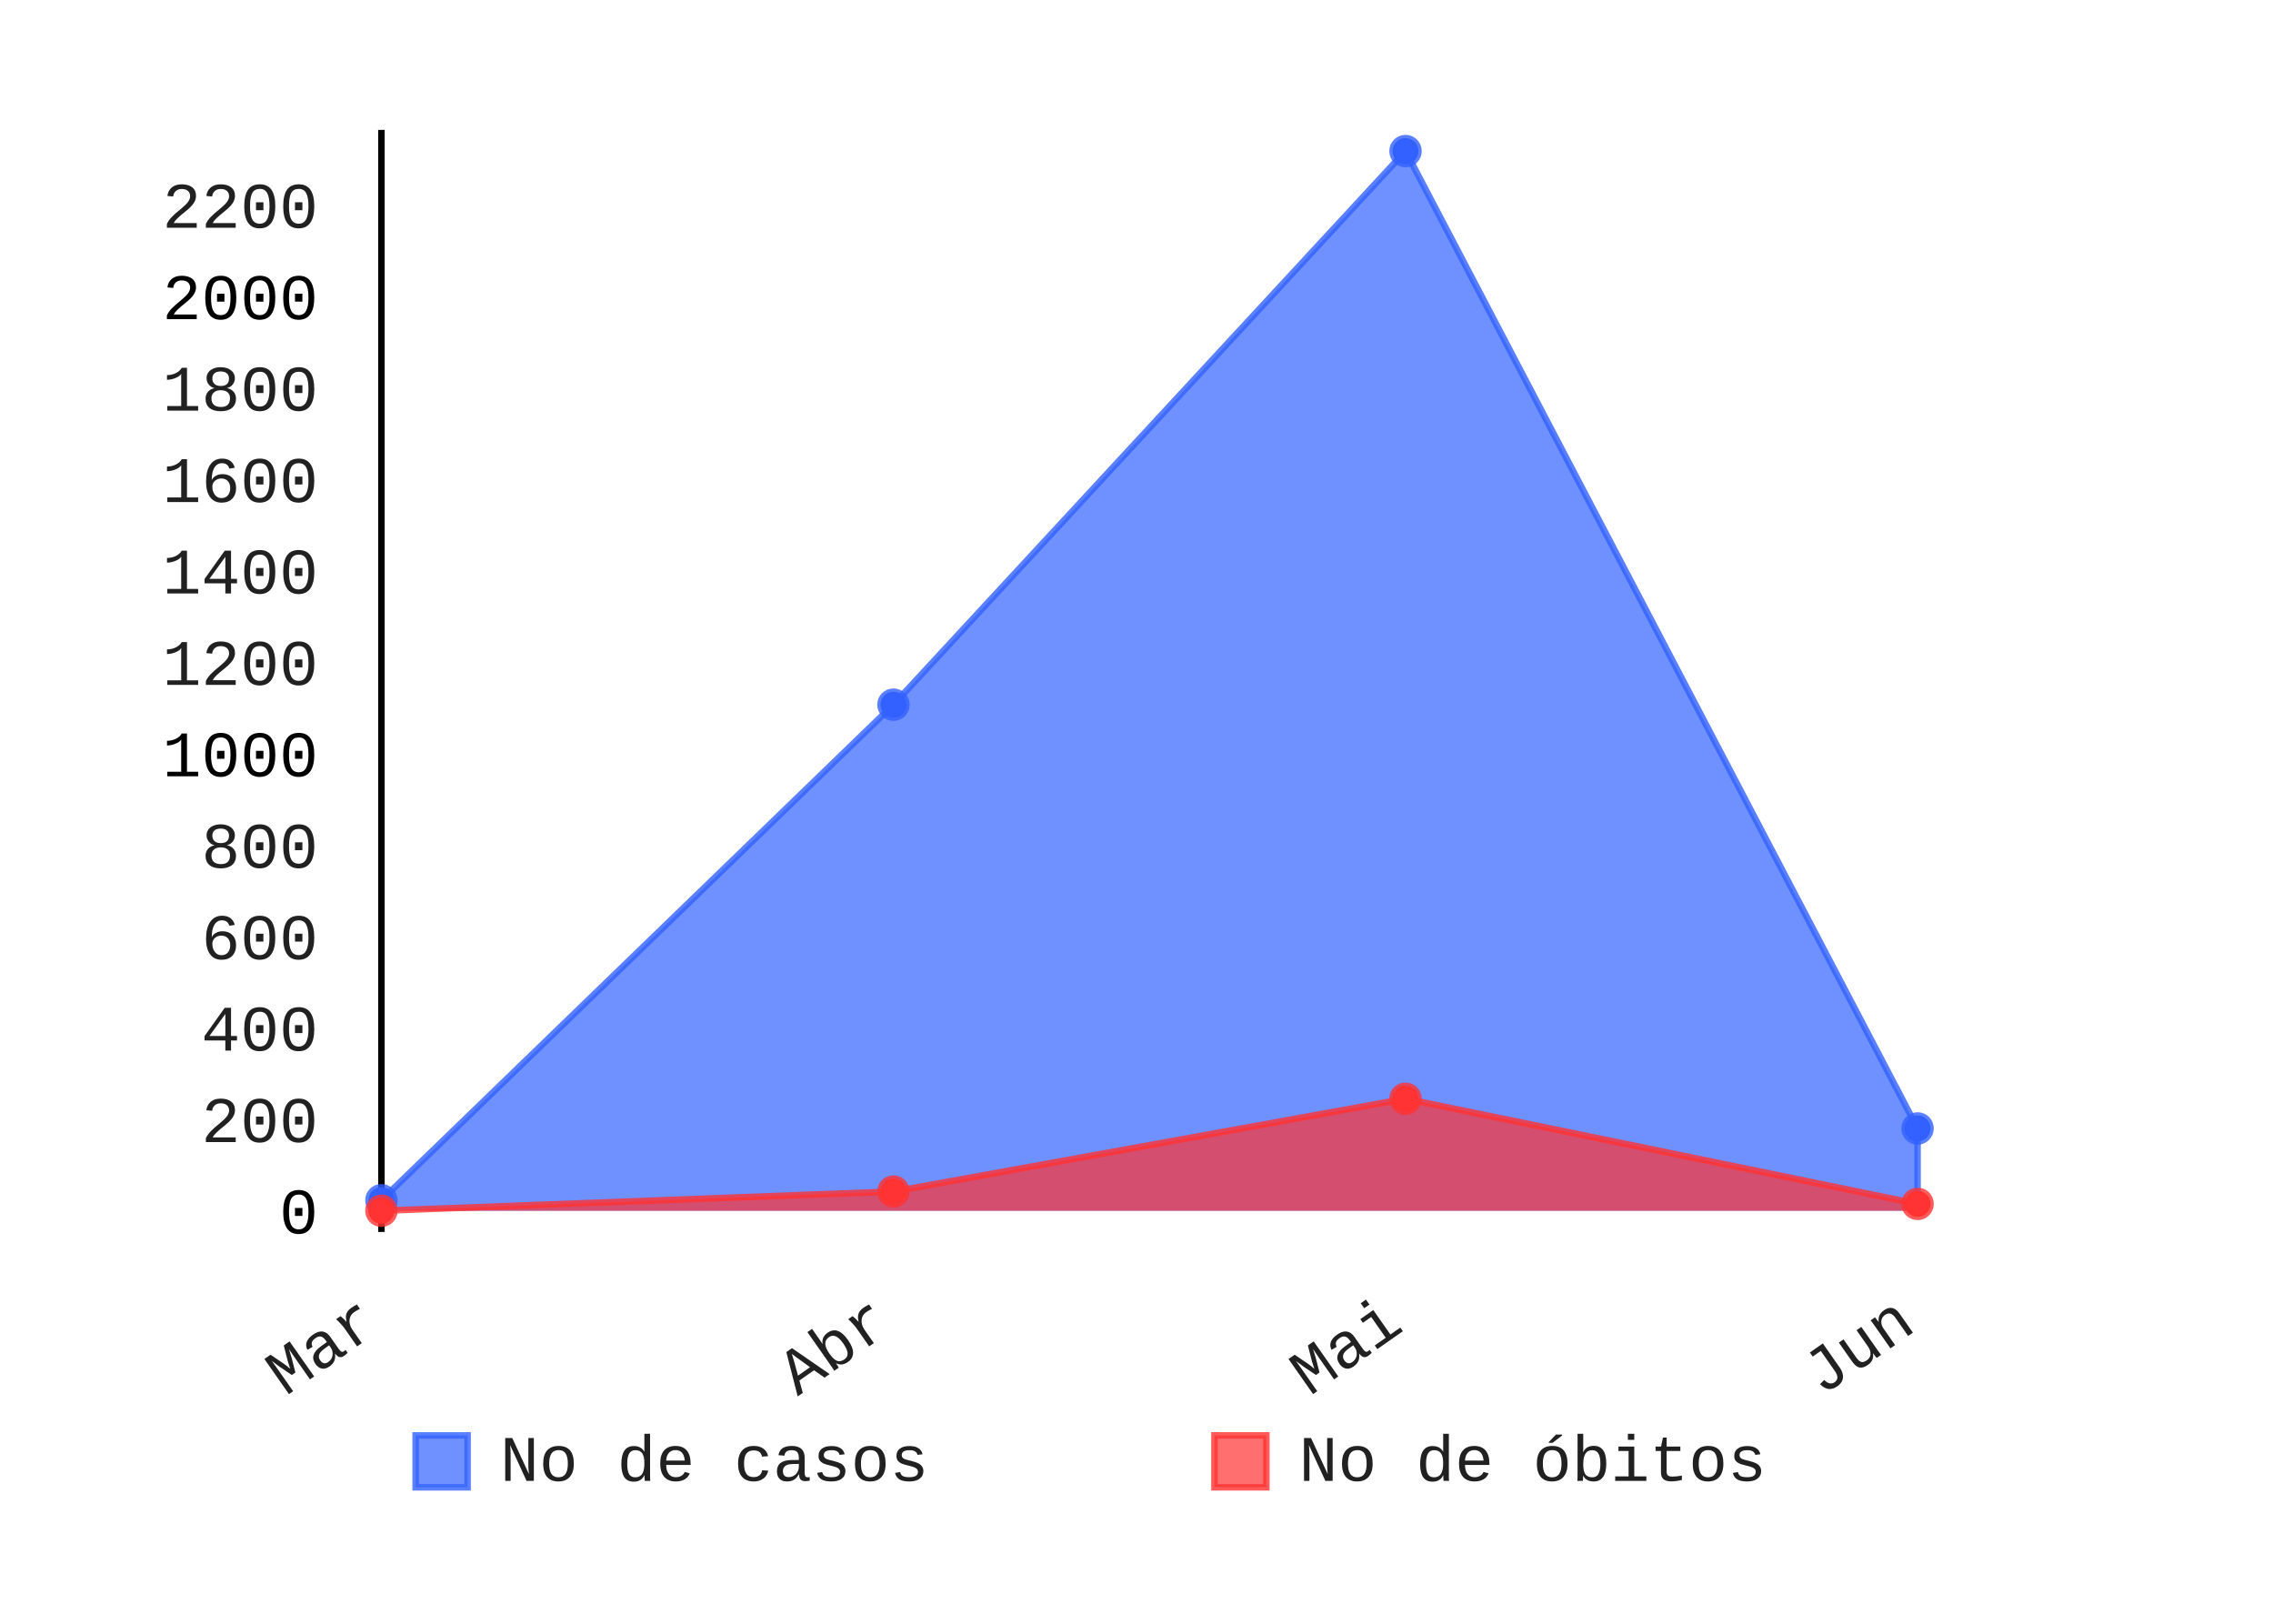
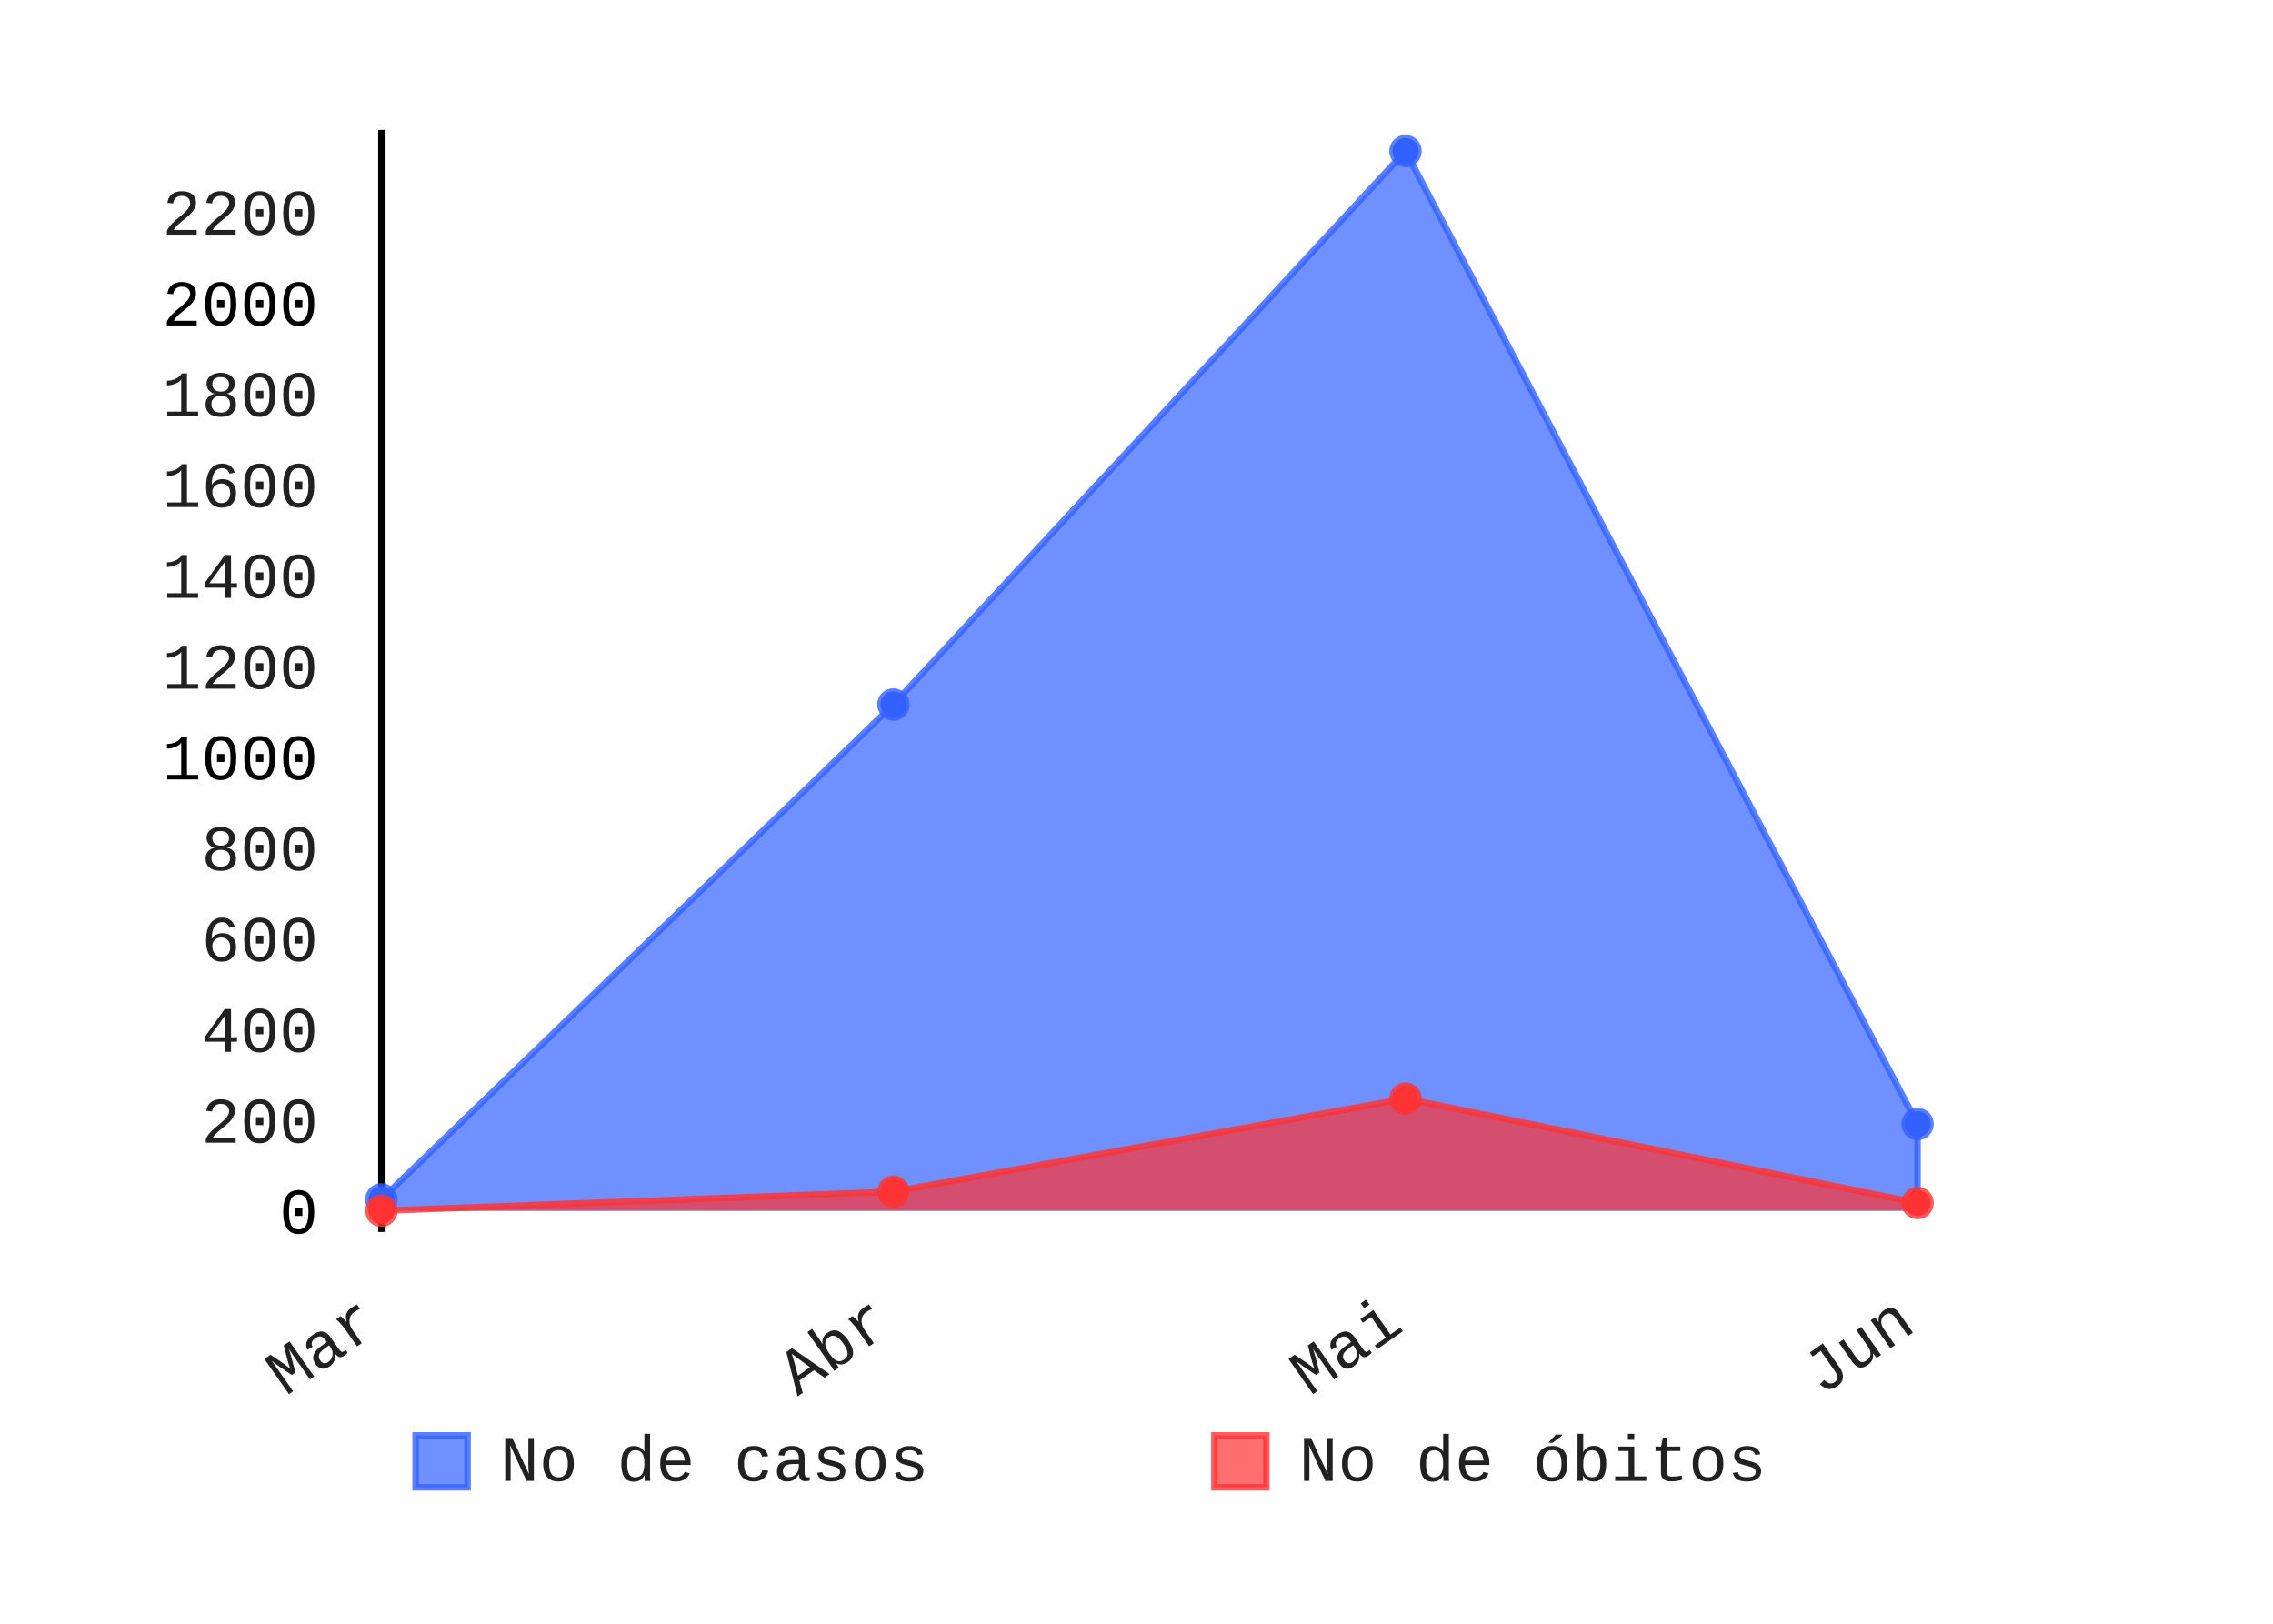
- <svg xmlns="http://www.w3.org/2000/svg" class="pygal-chart" height="250" id="chart-5c25af61-0280-4729-9304-3c60a1867b04" viewBox="0 0 350 250" width="350">
+ <svg xmlns="http://www.w3.org/2000/svg" class="pygal-chart" height="250" id="chart-774d74d9-bb41-4094-83f1-5674c7d6e5c5" viewBox="0 0 350 250" width="350">
  <defs>
-     <style type="text/css">#chart-5c25af61-0280-4729-9304-3c60a1867b04{-webkit-user-select:none;-webkit-font-smoothing:antialiased;font-family:Consolas,"Liberation Mono",Menlo,Courier,monospace}#chart-5c25af61-0280-4729-9304-3c60a1867b04 .title{font-family:Consolas,"Liberation Mono",Menlo,Courier,monospace;font-size:8px}#chart-5c25af61-0280-4729-9304-3c60a1867b04 .legends .legend text{font-family:Consolas,"Liberation Mono",Menlo,Courier,monospace;font-size:10px}#chart-5c25af61-0280-4729-9304-3c60a1867b04 .axis text{font-family:Consolas,"Liberation Mono",Menlo,Courier,monospace;font-size:10px}#chart-5c25af61-0280-4729-9304-3c60a1867b04 .axis text.major{font-family:Consolas,"Liberation Mono",Menlo,Courier,monospace;font-size:10px}#chart-5c25af61-0280-4729-9304-3c60a1867b04 .text-overlay text.value{font-family:Consolas,"Liberation Mono",Menlo,Courier,monospace;font-size:16px}#chart-5c25af61-0280-4729-9304-3c60a1867b04 .text-overlay text.label{font-family:Consolas,"Liberation Mono",Menlo,Courier,monospace;font-size:10px}#chart-5c25af61-0280-4729-9304-3c60a1867b04 .tooltip{font-family:Consolas,"Liberation Mono",Menlo,Courier,monospace;font-size:12px}#chart-5c25af61-0280-4729-9304-3c60a1867b04 text.no_data{font-family:Consolas,"Liberation Mono",Menlo,Courier,monospace;font-size:64px}
- #chart-5c25af61-0280-4729-9304-3c60a1867b04{background-color:transparent}#chart-5c25af61-0280-4729-9304-3c60a1867b04 path,#chart-5c25af61-0280-4729-9304-3c60a1867b04 line,#chart-5c25af61-0280-4729-9304-3c60a1867b04 rect,#chart-5c25af61-0280-4729-9304-3c60a1867b04 circle{-webkit-transition:150ms;-moz-transition:150ms;transition:150ms}#chart-5c25af61-0280-4729-9304-3c60a1867b04 .graph &gt; .background{fill:transparent}#chart-5c25af61-0280-4729-9304-3c60a1867b04 .plot &gt; .background{fill:rgba(255,255,255,1)}#chart-5c25af61-0280-4729-9304-3c60a1867b04 .graph{fill:rgba(0,0,0,.87)}#chart-5c25af61-0280-4729-9304-3c60a1867b04 text.no_data{fill:rgba(0,0,0,1)}#chart-5c25af61-0280-4729-9304-3c60a1867b04 .title{fill:rgba(0,0,0,1)}#chart-5c25af61-0280-4729-9304-3c60a1867b04 .legends .legend text{fill:rgba(0,0,0,.87)}#chart-5c25af61-0280-4729-9304-3c60a1867b04 .legends .legend:hover text{fill:rgba(0,0,0,1)}#chart-5c25af61-0280-4729-9304-3c60a1867b04 .axis .line{stroke:rgba(0,0,0,1)}#chart-5c25af61-0280-4729-9304-3c60a1867b04 .axis .guide.line{stroke:rgba(0,0,0,.54)}#chart-5c25af61-0280-4729-9304-3c60a1867b04 .axis .major.line{stroke:rgba(0,0,0,.87)}#chart-5c25af61-0280-4729-9304-3c60a1867b04 .axis text.major{fill:rgba(0,0,0,1)}#chart-5c25af61-0280-4729-9304-3c60a1867b04 .axis.y .guides:hover .guide.line,#chart-5c25af61-0280-4729-9304-3c60a1867b04 .line-graph .axis.x .guides:hover .guide.line,#chart-5c25af61-0280-4729-9304-3c60a1867b04 .stackedline-graph .axis.x .guides:hover .guide.line,#chart-5c25af61-0280-4729-9304-3c60a1867b04 .xy-graph .axis.x .guides:hover .guide.line{stroke:rgba(0,0,0,1)}#chart-5c25af61-0280-4729-9304-3c60a1867b04 .axis .guides:hover text{fill:rgba(0,0,0,1)}#chart-5c25af61-0280-4729-9304-3c60a1867b04 .reactive{fill-opacity:.7;stroke-opacity:.8}#chart-5c25af61-0280-4729-9304-3c60a1867b04 .ci{stroke:rgba(0,0,0,.87)}#chart-5c25af61-0280-4729-9304-3c60a1867b04 .reactive.active,#chart-5c25af61-0280-4729-9304-3c60a1867b04 .active .reactive{fill-opacity:.8;stroke-opacity:.9;stroke-width:4}#chart-5c25af61-0280-4729-9304-3c60a1867b04 .ci .reactive.active{stroke-width:1.5}#chart-5c25af61-0280-4729-9304-3c60a1867b04 .series text{fill:rgba(0,0,0,1)}#chart-5c25af61-0280-4729-9304-3c60a1867b04 .tooltip rect{fill:rgba(255,255,255,1);stroke:rgba(0,0,0,1);-webkit-transition:opacity 150ms;-moz-transition:opacity 150ms;transition:opacity 150ms}#chart-5c25af61-0280-4729-9304-3c60a1867b04 .tooltip .label{fill:rgba(0,0,0,.87)}#chart-5c25af61-0280-4729-9304-3c60a1867b04 .tooltip .label{fill:rgba(0,0,0,.87)}#chart-5c25af61-0280-4729-9304-3c60a1867b04 .tooltip .legend{font-size:.8em;fill:rgba(0,0,0,.54)}#chart-5c25af61-0280-4729-9304-3c60a1867b04 .tooltip .x_label{font-size:.6em;fill:rgba(0,0,0,1)}#chart-5c25af61-0280-4729-9304-3c60a1867b04 .tooltip .xlink{font-size:.5em;text-decoration:underline}#chart-5c25af61-0280-4729-9304-3c60a1867b04 .tooltip .value{font-size:1.5em}#chart-5c25af61-0280-4729-9304-3c60a1867b04 .bound{font-size:.5em}#chart-5c25af61-0280-4729-9304-3c60a1867b04 .max-value{font-size:.75em;fill:rgba(0,0,0,.54)}#chart-5c25af61-0280-4729-9304-3c60a1867b04 .map-element{fill:rgba(255,255,255,1);stroke:rgba(0,0,0,.54) !important}#chart-5c25af61-0280-4729-9304-3c60a1867b04 .map-element .reactive{fill-opacity:inherit;stroke-opacity:inherit}#chart-5c25af61-0280-4729-9304-3c60a1867b04 .color-0,#chart-5c25af61-0280-4729-9304-3c60a1867b04 .color-0 a:visited{stroke:#3361FF;fill:#3361FF}#chart-5c25af61-0280-4729-9304-3c60a1867b04 .color-1,#chart-5c25af61-0280-4729-9304-3c60a1867b04 .color-1 a:visited{stroke:#FF3333;fill:#FF3333}#chart-5c25af61-0280-4729-9304-3c60a1867b04 .text-overlay .color-0 text{fill:black}#chart-5c25af61-0280-4729-9304-3c60a1867b04 .text-overlay .color-1 text{fill:black}
- #chart-5c25af61-0280-4729-9304-3c60a1867b04 text.no_data{text-anchor:middle}#chart-5c25af61-0280-4729-9304-3c60a1867b04 .guide.line{fill:none}#chart-5c25af61-0280-4729-9304-3c60a1867b04 .centered{text-anchor:middle}#chart-5c25af61-0280-4729-9304-3c60a1867b04 .title{text-anchor:middle}#chart-5c25af61-0280-4729-9304-3c60a1867b04 .legends .legend text{fill-opacity:1}#chart-5c25af61-0280-4729-9304-3c60a1867b04 .axis.x text{text-anchor:middle}#chart-5c25af61-0280-4729-9304-3c60a1867b04 .axis.x:not(.web) text[transform]{text-anchor:start}#chart-5c25af61-0280-4729-9304-3c60a1867b04 .axis.x:not(.web) text[transform].backwards{text-anchor:end}#chart-5c25af61-0280-4729-9304-3c60a1867b04 .axis.y text{text-anchor:end}#chart-5c25af61-0280-4729-9304-3c60a1867b04 .axis.y text[transform].backwards{text-anchor:start}#chart-5c25af61-0280-4729-9304-3c60a1867b04 .axis.y2 text{text-anchor:start}#chart-5c25af61-0280-4729-9304-3c60a1867b04 .axis.y2 text[transform].backwards{text-anchor:end}#chart-5c25af61-0280-4729-9304-3c60a1867b04 .axis .guide.line{stroke-dasharray:4,4}#chart-5c25af61-0280-4729-9304-3c60a1867b04 .axis .major.guide.line{stroke-dasharray:6,6}#chart-5c25af61-0280-4729-9304-3c60a1867b04 .horizontal .axis.y .guide.line,#chart-5c25af61-0280-4729-9304-3c60a1867b04 .horizontal .axis.y2 .guide.line,#chart-5c25af61-0280-4729-9304-3c60a1867b04 .vertical .axis.x .guide.line{opacity:0}#chart-5c25af61-0280-4729-9304-3c60a1867b04 .horizontal .axis.always_show .guide.line,#chart-5c25af61-0280-4729-9304-3c60a1867b04 .vertical .axis.always_show .guide.line{opacity:1 !important}#chart-5c25af61-0280-4729-9304-3c60a1867b04 .axis.y .guides:hover .guide.line,#chart-5c25af61-0280-4729-9304-3c60a1867b04 .axis.y2 .guides:hover .guide.line,#chart-5c25af61-0280-4729-9304-3c60a1867b04 .axis.x .guides:hover .guide.line{opacity:1}#chart-5c25af61-0280-4729-9304-3c60a1867b04 .axis .guides:hover text{opacity:1}#chart-5c25af61-0280-4729-9304-3c60a1867b04 .nofill{fill:none}#chart-5c25af61-0280-4729-9304-3c60a1867b04 .subtle-fill{fill-opacity:.2}#chart-5c25af61-0280-4729-9304-3c60a1867b04 .dot{stroke-width:1px;fill-opacity:1}#chart-5c25af61-0280-4729-9304-3c60a1867b04 .dot.active{stroke-width:5px}#chart-5c25af61-0280-4729-9304-3c60a1867b04 .dot.negative{fill:transparent}#chart-5c25af61-0280-4729-9304-3c60a1867b04 text,#chart-5c25af61-0280-4729-9304-3c60a1867b04 tspan{stroke:none !important}#chart-5c25af61-0280-4729-9304-3c60a1867b04 .series text.active{opacity:1}#chart-5c25af61-0280-4729-9304-3c60a1867b04 .tooltip rect{fill-opacity:.95;stroke-width:.5}#chart-5c25af61-0280-4729-9304-3c60a1867b04 .tooltip text{fill-opacity:1}#chart-5c25af61-0280-4729-9304-3c60a1867b04 .showable{visibility:hidden}#chart-5c25af61-0280-4729-9304-3c60a1867b04 .showable.shown{visibility:visible}#chart-5c25af61-0280-4729-9304-3c60a1867b04 .gauge-background{fill:rgba(229,229,229,1);stroke:none}#chart-5c25af61-0280-4729-9304-3c60a1867b04 .bg-lines{stroke:transparent;stroke-width:2px}</style>
+     <style type="text/css">#chart-774d74d9-bb41-4094-83f1-5674c7d6e5c5{-webkit-user-select:none;-webkit-font-smoothing:antialiased;font-family:Consolas,"Liberation Mono",Menlo,Courier,monospace}#chart-774d74d9-bb41-4094-83f1-5674c7d6e5c5 .title{font-family:Consolas,"Liberation Mono",Menlo,Courier,monospace;font-size:8px}#chart-774d74d9-bb41-4094-83f1-5674c7d6e5c5 .legends .legend text{font-family:Consolas,"Liberation Mono",Menlo,Courier,monospace;font-size:10px}#chart-774d74d9-bb41-4094-83f1-5674c7d6e5c5 .axis text{font-family:Consolas,"Liberation Mono",Menlo,Courier,monospace;font-size:10px}#chart-774d74d9-bb41-4094-83f1-5674c7d6e5c5 .axis text.major{font-family:Consolas,"Liberation Mono",Menlo,Courier,monospace;font-size:10px}#chart-774d74d9-bb41-4094-83f1-5674c7d6e5c5 .text-overlay text.value{font-family:Consolas,"Liberation Mono",Menlo,Courier,monospace;font-size:16px}#chart-774d74d9-bb41-4094-83f1-5674c7d6e5c5 .text-overlay text.label{font-family:Consolas,"Liberation Mono",Menlo,Courier,monospace;font-size:10px}#chart-774d74d9-bb41-4094-83f1-5674c7d6e5c5 .tooltip{font-family:Consolas,"Liberation Mono",Menlo,Courier,monospace;font-size:12px}#chart-774d74d9-bb41-4094-83f1-5674c7d6e5c5 text.no_data{font-family:Consolas,"Liberation Mono",Menlo,Courier,monospace;font-size:64px}
+ #chart-774d74d9-bb41-4094-83f1-5674c7d6e5c5{background-color:transparent}#chart-774d74d9-bb41-4094-83f1-5674c7d6e5c5 path,#chart-774d74d9-bb41-4094-83f1-5674c7d6e5c5 line,#chart-774d74d9-bb41-4094-83f1-5674c7d6e5c5 rect,#chart-774d74d9-bb41-4094-83f1-5674c7d6e5c5 circle{-webkit-transition:150ms;-moz-transition:150ms;transition:150ms}#chart-774d74d9-bb41-4094-83f1-5674c7d6e5c5 .graph &gt; .background{fill:transparent}#chart-774d74d9-bb41-4094-83f1-5674c7d6e5c5 .plot &gt; .background{fill:rgba(255,255,255,1)}#chart-774d74d9-bb41-4094-83f1-5674c7d6e5c5 .graph{fill:rgba(0,0,0,.87)}#chart-774d74d9-bb41-4094-83f1-5674c7d6e5c5 text.no_data{fill:rgba(0,0,0,1)}#chart-774d74d9-bb41-4094-83f1-5674c7d6e5c5 .title{fill:rgba(0,0,0,1)}#chart-774d74d9-bb41-4094-83f1-5674c7d6e5c5 .legends .legend text{fill:rgba(0,0,0,.87)}#chart-774d74d9-bb41-4094-83f1-5674c7d6e5c5 .legends .legend:hover text{fill:rgba(0,0,0,1)}#chart-774d74d9-bb41-4094-83f1-5674c7d6e5c5 .axis .line{stroke:rgba(0,0,0,1)}#chart-774d74d9-bb41-4094-83f1-5674c7d6e5c5 .axis .guide.line{stroke:rgba(0,0,0,.54)}#chart-774d74d9-bb41-4094-83f1-5674c7d6e5c5 .axis .major.line{stroke:rgba(0,0,0,.87)}#chart-774d74d9-bb41-4094-83f1-5674c7d6e5c5 .axis text.major{fill:rgba(0,0,0,1)}#chart-774d74d9-bb41-4094-83f1-5674c7d6e5c5 .axis.y .guides:hover .guide.line,#chart-774d74d9-bb41-4094-83f1-5674c7d6e5c5 .line-graph .axis.x .guides:hover .guide.line,#chart-774d74d9-bb41-4094-83f1-5674c7d6e5c5 .stackedline-graph .axis.x .guides:hover .guide.line,#chart-774d74d9-bb41-4094-83f1-5674c7d6e5c5 .xy-graph .axis.x .guides:hover .guide.line{stroke:rgba(0,0,0,1)}#chart-774d74d9-bb41-4094-83f1-5674c7d6e5c5 .axis .guides:hover text{fill:rgba(0,0,0,1)}#chart-774d74d9-bb41-4094-83f1-5674c7d6e5c5 .reactive{fill-opacity:.7;stroke-opacity:.8}#chart-774d74d9-bb41-4094-83f1-5674c7d6e5c5 .ci{stroke:rgba(0,0,0,.87)}#chart-774d74d9-bb41-4094-83f1-5674c7d6e5c5 .reactive.active,#chart-774d74d9-bb41-4094-83f1-5674c7d6e5c5 .active .reactive{fill-opacity:.8;stroke-opacity:.9;stroke-width:4}#chart-774d74d9-bb41-4094-83f1-5674c7d6e5c5 .ci .reactive.active{stroke-width:1.5}#chart-774d74d9-bb41-4094-83f1-5674c7d6e5c5 .series text{fill:rgba(0,0,0,1)}#chart-774d74d9-bb41-4094-83f1-5674c7d6e5c5 .tooltip rect{fill:rgba(255,255,255,1);stroke:rgba(0,0,0,1);-webkit-transition:opacity 150ms;-moz-transition:opacity 150ms;transition:opacity 150ms}#chart-774d74d9-bb41-4094-83f1-5674c7d6e5c5 .tooltip .label{fill:rgba(0,0,0,.87)}#chart-774d74d9-bb41-4094-83f1-5674c7d6e5c5 .tooltip .label{fill:rgba(0,0,0,.87)}#chart-774d74d9-bb41-4094-83f1-5674c7d6e5c5 .tooltip .legend{font-size:.8em;fill:rgba(0,0,0,.54)}#chart-774d74d9-bb41-4094-83f1-5674c7d6e5c5 .tooltip .x_label{font-size:.6em;fill:rgba(0,0,0,1)}#chart-774d74d9-bb41-4094-83f1-5674c7d6e5c5 .tooltip .xlink{font-size:.5em;text-decoration:underline}#chart-774d74d9-bb41-4094-83f1-5674c7d6e5c5 .tooltip .value{font-size:1.5em}#chart-774d74d9-bb41-4094-83f1-5674c7d6e5c5 .bound{font-size:.5em}#chart-774d74d9-bb41-4094-83f1-5674c7d6e5c5 .max-value{font-size:.75em;fill:rgba(0,0,0,.54)}#chart-774d74d9-bb41-4094-83f1-5674c7d6e5c5 .map-element{fill:rgba(255,255,255,1);stroke:rgba(0,0,0,.54) !important}#chart-774d74d9-bb41-4094-83f1-5674c7d6e5c5 .map-element .reactive{fill-opacity:inherit;stroke-opacity:inherit}#chart-774d74d9-bb41-4094-83f1-5674c7d6e5c5 .color-0,#chart-774d74d9-bb41-4094-83f1-5674c7d6e5c5 .color-0 a:visited{stroke:#3361FF;fill:#3361FF}#chart-774d74d9-bb41-4094-83f1-5674c7d6e5c5 .color-1,#chart-774d74d9-bb41-4094-83f1-5674c7d6e5c5 .color-1 a:visited{stroke:#FF3333;fill:#FF3333}#chart-774d74d9-bb41-4094-83f1-5674c7d6e5c5 .text-overlay .color-0 text{fill:black}#chart-774d74d9-bb41-4094-83f1-5674c7d6e5c5 .text-overlay .color-1 text{fill:black}
+ #chart-774d74d9-bb41-4094-83f1-5674c7d6e5c5 text.no_data{text-anchor:middle}#chart-774d74d9-bb41-4094-83f1-5674c7d6e5c5 .guide.line{fill:none}#chart-774d74d9-bb41-4094-83f1-5674c7d6e5c5 .centered{text-anchor:middle}#chart-774d74d9-bb41-4094-83f1-5674c7d6e5c5 .title{text-anchor:middle}#chart-774d74d9-bb41-4094-83f1-5674c7d6e5c5 .legends .legend text{fill-opacity:1}#chart-774d74d9-bb41-4094-83f1-5674c7d6e5c5 .axis.x text{text-anchor:middle}#chart-774d74d9-bb41-4094-83f1-5674c7d6e5c5 .axis.x:not(.web) text[transform]{text-anchor:start}#chart-774d74d9-bb41-4094-83f1-5674c7d6e5c5 .axis.x:not(.web) text[transform].backwards{text-anchor:end}#chart-774d74d9-bb41-4094-83f1-5674c7d6e5c5 .axis.y text{text-anchor:end}#chart-774d74d9-bb41-4094-83f1-5674c7d6e5c5 .axis.y text[transform].backwards{text-anchor:start}#chart-774d74d9-bb41-4094-83f1-5674c7d6e5c5 .axis.y2 text{text-anchor:start}#chart-774d74d9-bb41-4094-83f1-5674c7d6e5c5 .axis.y2 text[transform].backwards{text-anchor:end}#chart-774d74d9-bb41-4094-83f1-5674c7d6e5c5 .axis .guide.line{stroke-dasharray:4,4}#chart-774d74d9-bb41-4094-83f1-5674c7d6e5c5 .axis .major.guide.line{stroke-dasharray:6,6}#chart-774d74d9-bb41-4094-83f1-5674c7d6e5c5 .horizontal .axis.y .guide.line,#chart-774d74d9-bb41-4094-83f1-5674c7d6e5c5 .horizontal .axis.y2 .guide.line,#chart-774d74d9-bb41-4094-83f1-5674c7d6e5c5 .vertical .axis.x .guide.line{opacity:0}#chart-774d74d9-bb41-4094-83f1-5674c7d6e5c5 .horizontal .axis.always_show .guide.line,#chart-774d74d9-bb41-4094-83f1-5674c7d6e5c5 .vertical .axis.always_show .guide.line{opacity:1 !important}#chart-774d74d9-bb41-4094-83f1-5674c7d6e5c5 .axis.y .guides:hover .guide.line,#chart-774d74d9-bb41-4094-83f1-5674c7d6e5c5 .axis.y2 .guides:hover .guide.line,#chart-774d74d9-bb41-4094-83f1-5674c7d6e5c5 .axis.x .guides:hover .guide.line{opacity:1}#chart-774d74d9-bb41-4094-83f1-5674c7d6e5c5 .axis .guides:hover text{opacity:1}#chart-774d74d9-bb41-4094-83f1-5674c7d6e5c5 .nofill{fill:none}#chart-774d74d9-bb41-4094-83f1-5674c7d6e5c5 .subtle-fill{fill-opacity:.2}#chart-774d74d9-bb41-4094-83f1-5674c7d6e5c5 .dot{stroke-width:1px;fill-opacity:1}#chart-774d74d9-bb41-4094-83f1-5674c7d6e5c5 .dot.active{stroke-width:5px}#chart-774d74d9-bb41-4094-83f1-5674c7d6e5c5 .dot.negative{fill:transparent}#chart-774d74d9-bb41-4094-83f1-5674c7d6e5c5 text,#chart-774d74d9-bb41-4094-83f1-5674c7d6e5c5 tspan{stroke:none !important}#chart-774d74d9-bb41-4094-83f1-5674c7d6e5c5 .series text.active{opacity:1}#chart-774d74d9-bb41-4094-83f1-5674c7d6e5c5 .tooltip rect{fill-opacity:.95;stroke-width:.5}#chart-774d74d9-bb41-4094-83f1-5674c7d6e5c5 .tooltip text{fill-opacity:1}#chart-774d74d9-bb41-4094-83f1-5674c7d6e5c5 .showable{visibility:hidden}#chart-774d74d9-bb41-4094-83f1-5674c7d6e5c5 .showable.shown{visibility:visible}#chart-774d74d9-bb41-4094-83f1-5674c7d6e5c5 .gauge-background{fill:rgba(229,229,229,1);stroke:none}#chart-774d74d9-bb41-4094-83f1-5674c7d6e5c5 .bg-lines{stroke:transparent;stroke-width:2px}</style>
  </defs>
  <g class="graph line-graph vertical">
    <rect class="background" height="250" width="350" x="0" y="0" />
    <g class="plot" transform="translate(54, 20)">
      <rect class="background" height="169.676" width="246.0" x="0" y="0" />
      <g class="axis y">
        <g class="guides">
          <text class="major" x="-5" y="169.913">0</text>
        </g>
        <g class="guides">
-           <text class="" x="-5" y="155.836">200</text>
+           <text class="" x="-5" y="155.932">200</text>
        </g>
        <g class="guides">
-           <text class="" x="-5" y="141.759">400</text>
+           <text class="" x="-5" y="141.952">400</text>
        </g>
        <g class="guides">
-           <text class="" x="-5" y="127.682">600</text>
+           <text class="" x="-5" y="127.972">600</text>
        </g>
        <g class="guides">
-           <text class="" x="-5" y="113.606">800</text>
+           <text class="" x="-5" y="113.992">800</text>
        </g>
        <g class="guides">
-           <text class="major" x="-5" y="99.529">1000</text>
+           <text class="major" x="-5" y="100.011">1000</text>
        </g>
        <g class="guides">
-           <text class="" x="-5" y="85.452">1200</text>
+           <text class="" x="-5" y="86.031">1200</text>
        </g>
        <g class="guides">
-           <text class="" x="-5" y="71.375">1400</text>
+           <text class="" x="-5" y="72.051">1400</text>
        </g>
        <g class="guides">
-           <text class="" x="-5" y="57.299">1600</text>
+           <text class="" x="-5" y="58.071">1600</text>
        </g>
        <g class="guides">
-           <text class="" x="-5" y="43.222">1800</text>
+           <text class="" x="-5" y="44.09">1800</text>
        </g>
        <g class="guides">
-           <text class="major" x="-5" y="29.145">2000</text>
+           <text class="major" x="-5" y="30.11">2000</text>
        </g>
        <g class="guides">
-           <text class="" x="-5" y="15.068">2200</text>
+           <text class="" x="-5" y="16.13">2200</text>
        </g>
      </g>
      <g class="axis x">
        <g class="guides">
          <path class="line" d="M4.731 0 v169.676" />
          <text class="backwards" transform="rotate(325 4.730769 184.6756)" x="4.731" y="184.676">Mar</text>
        </g>
        <g class="guides">
          <path class="guide line" d="M83.577 0 v169.676" />
          <text class="backwards" transform="rotate(325 83.57692 184.6756)" x="83.577" y="184.676">Abr</text>
        </g>
        <g class="guides">
          <path class="guide line" d="M162.423 0 v169.676" />
          <text class="backwards" transform="rotate(325 162.4231 184.6756)" x="162.423" y="184.676">Mai</text>
        </g>
        <g class="guides">
          <path class="guide line" d="M241.269 0 v169.676" />
          <text class="backwards" transform="rotate(325 241.2692 184.6756)" x="241.269" y="184.676">Jun</text>
        </g>
      </g>
      <g class="series serie-0 color-0">
-         <path class="line reactive" d="M4.731 166.413 L4.731 164.794 83.577 88.498 162.423 3.263 241.269 153.744 241.269 166.413" />
+         <path class="line reactive" d="M4.731 166.413 L4.731 164.665 83.577 88.473 162.423 3.263 241.269 153.061 241.269 166.413" />
      </g>
      <g class="series serie-1 color-1">
-         <path class="line reactive" d="M4.731 166.413 L4.731 166.413 83.577 163.457 162.423 149.169 241.269 165.357 241.269 166.413" />
+         <path class="line reactive" d="M4.731 166.413 L4.731 166.413 83.577 163.477 162.423 149.147 241.269 165.224 241.269 166.413" />
      </g>
    </g>
    <g class="titles" />
    <g class="plot overlay" transform="translate(54, 20)">
      <g class="series serie-0 color-0">
        <g class="dots">
-           <circle class="dot reactive tooltip-trigger" cx="4.731" cy="164.794" r="2" />
+           <circle class="dot reactive tooltip-trigger" cx="4.731" cy="164.665" r="2" />
        </g>
        <g class="dots">
-           <circle class="dot reactive tooltip-trigger" cx="83.577" cy="88.498" r="2" />
+           <circle class="dot reactive tooltip-trigger" cx="83.577" cy="88.473" r="2" />
        </g>
        <g class="dots">
          <circle class="dot reactive tooltip-trigger" cx="162.423" cy="3.263" r="2" />
        </g>
        <g class="dots">
-           <circle class="dot reactive tooltip-trigger" cx="241.269" cy="153.744" r="2" />
+           <circle class="dot reactive tooltip-trigger" cx="241.269" cy="153.061" r="2" />
        </g>
      </g>
      <g class="series serie-1 color-1">
        <g class="dots">
          <circle class="dot reactive tooltip-trigger" cx="4.731" cy="166.413" r="2" />
        </g>
        <g class="dots">
-           <circle class="dot reactive tooltip-trigger" cx="83.577" cy="163.457" r="2" />
+           <circle class="dot reactive tooltip-trigger" cx="83.577" cy="163.477" r="2" />
        </g>
        <g class="dots">
-           <circle class="dot reactive tooltip-trigger" cx="162.423" cy="149.169" r="2" />
+           <circle class="dot reactive tooltip-trigger" cx="162.423" cy="149.147" r="2" />
        </g>
        <g class="dots">
-           <circle class="dot reactive tooltip-trigger" cx="241.269" cy="165.357" r="2" />
+           <circle class="dot reactive tooltip-trigger" cx="241.269" cy="165.224" r="2" />
        </g>
      </g>
    </g>
    <g class="plot text-overlay" transform="translate(54, 20)">
      <g class="series serie-0 color-0" />
      <g class="series serie-1 color-1" />
    </g>
    <g class="plot tooltip-overlay" transform="translate(54, 20)">
      <g class="tooltip" style="opacity: 0" transform="translate(0 0)">
        <rect class="tooltip-box" height="0" rx="10" ry="10" width="0" />
        <g class="text" />
      </g>
    </g>
    <g class="legends" transform="translate(64, 220)">
      <g class="legend reactive activate-serie" id="activate-serie-0">
        <rect class="color-0 reactive" height="8" width="8" x="0.0" y="1.0" />
        <text x="13.0" y="8.0">No de casos</text>
      </g>
      <g class="legend reactive activate-serie" id="activate-serie-1">
        <rect class="color-1 reactive" height="8" width="8" x="123.0" y="1.0" />
        <text x="136.0" y="8.0">No de óbitos</text>
      </g>
    </g>
  </g>
</svg>
